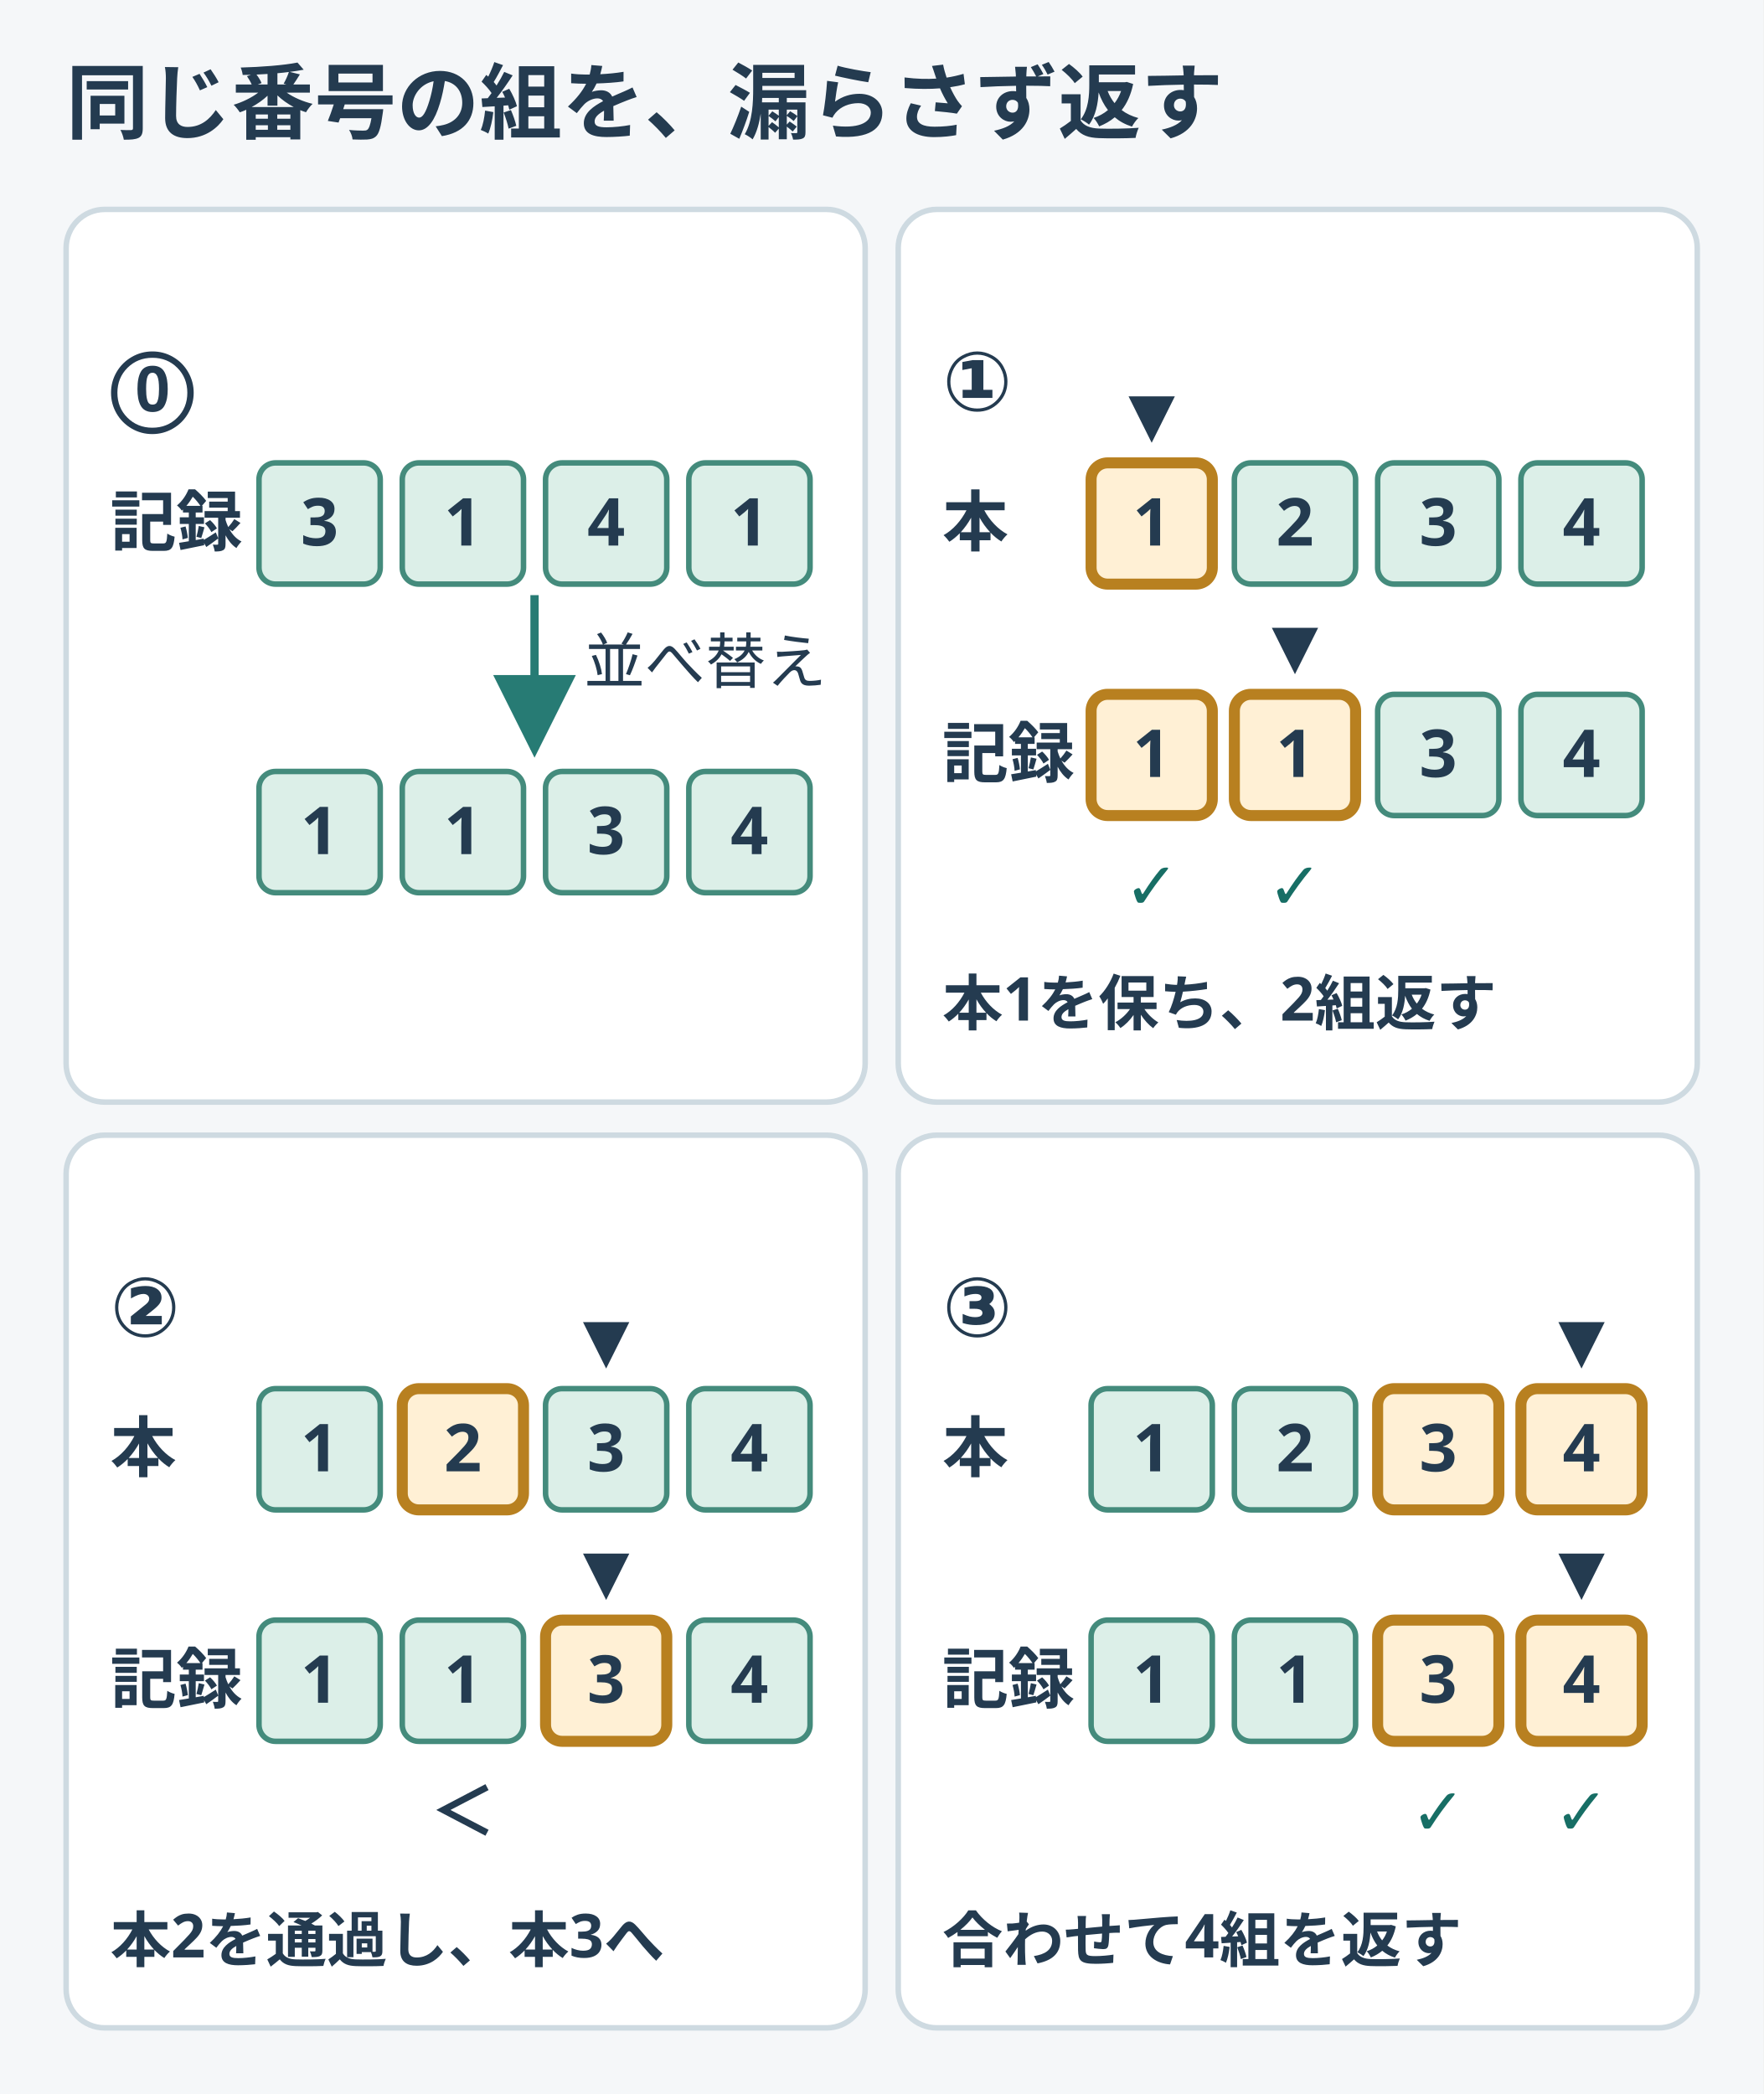
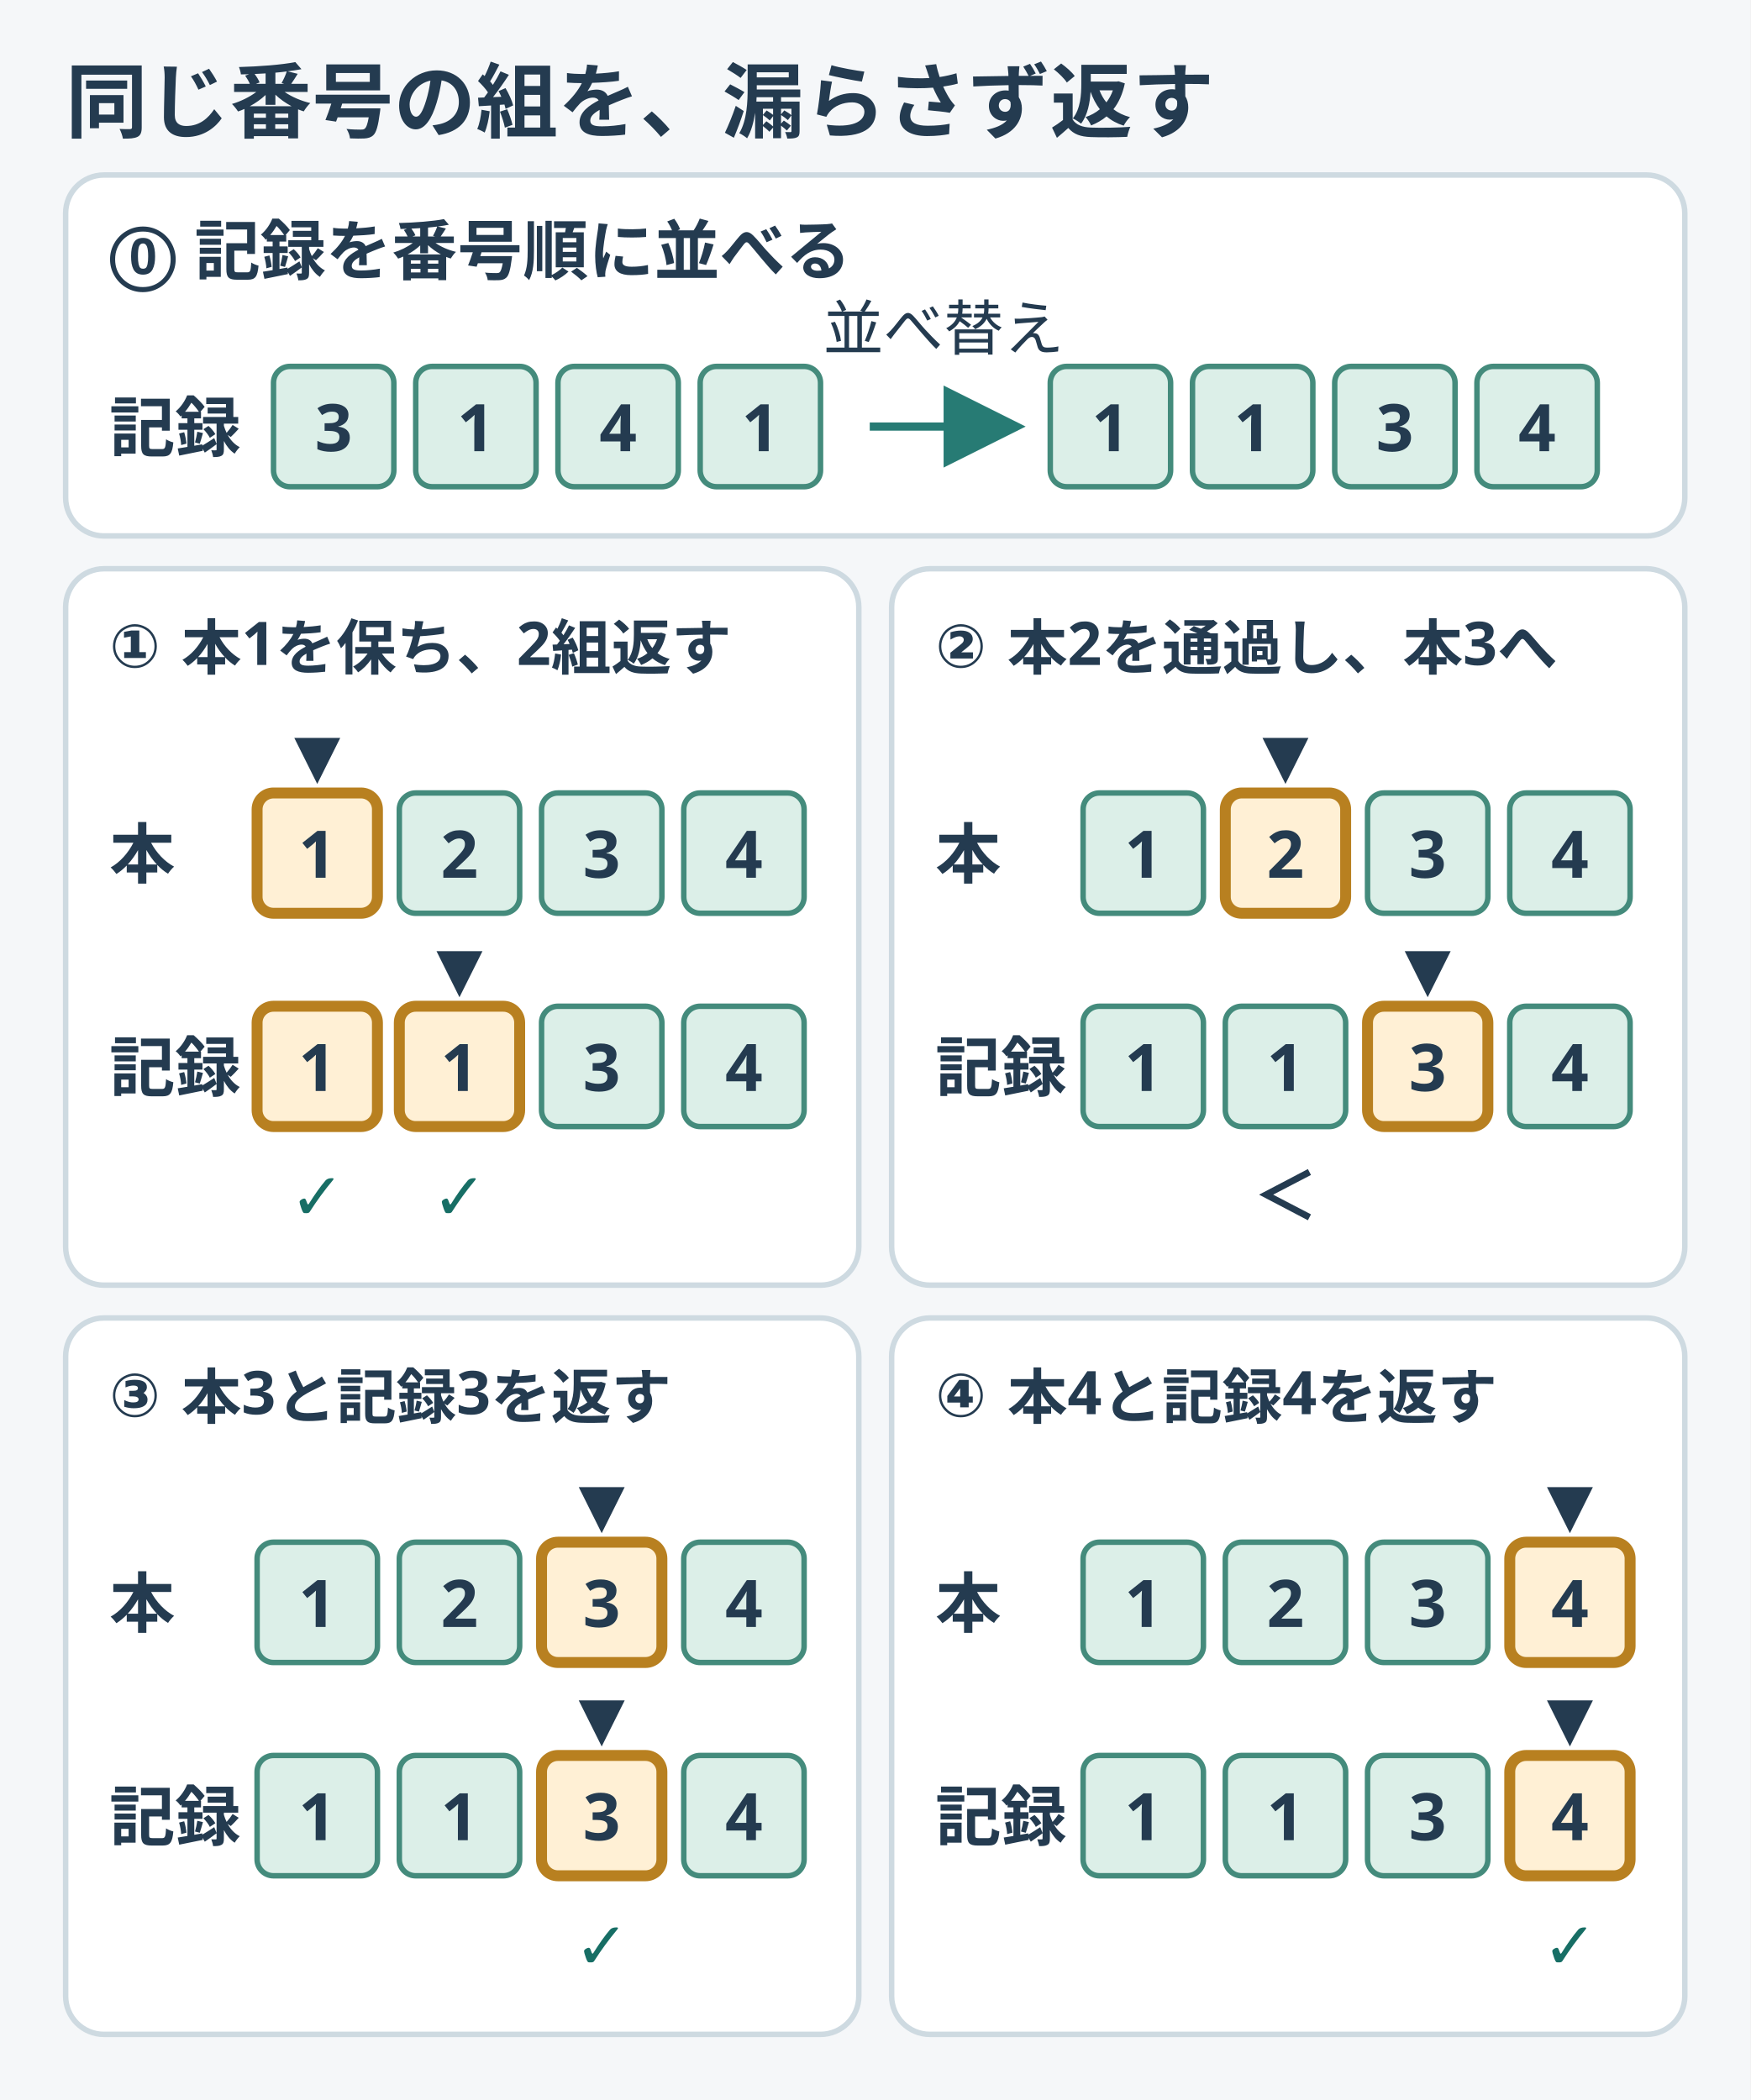
- <svg xmlns="http://www.w3.org/2000/svg" width="640" height="760" viewBox="0 0 640 760" role="img" aria-labelledby="title">
+ <svg xmlns="http://www.w3.org/2000/svg" width="640" height="768" viewBox="0 0 640 768" role="img" aria-labelledby="title">
  <defs>
    <marker id="flow" markerWidth="10" markerHeight="10" refX="9" refY="5" orient="auto">
      <path d="M0 0L10 5L0 10z" fill="#277b74" />
    </marker>
    <marker id="req" markerWidth="10" markerHeight="10" refX="9" refY="5" orient="auto">
      <path d="M0 0L10 5L0 10" fill="none" stroke="#945e11" stroke-width="2" />
    </marker>
    <marker id="ref" markerWidth="9" markerHeight="9" refX="8" refY="4.5" orient="auto">
      <path d="M0 0L9 4.5L0 9z" fill="#7d93a3" />
    </marker>
  </defs>
  <style>
text{font-family:"Hiragino Sans","Noto Sans JP",sans-serif;font-size:24px;fill:#243b50}
.h{font-size:30px;font-weight:700}.b{font-weight:700}.s{font-size:22px}.m{font-size:22px;fill:#566c7b}
.mono{font-family:ui-monospace,Menlo,monospace;font-size:22px}.tag{font-size:22px;font-weight:700;fill:#fff}
.teal{fill:#176e65}.brown{fill:#945e11}.real{fill:#176e65}
.panel{fill:#fff;stroke:#cedae1;stroke-width:2}.node{fill:#ecf2f8;stroke:#56738a;stroke-width:2}
.row{fill:#fff;stroke:#448b7c;stroke-width:2}.match{fill:#fff;stroke:#176e65;stroke-width:4}
.page{fill:#f7fbf9;stroke:#6d9f94;stroke-width:2}.ipage{fill:#f4f6f8;stroke:#6b7f8e;stroke-width:2}
.band{fill:#d5dde3;stroke:#92a7b5;stroke-width:2}.skip{fill:none;stroke:#b5c2cc;stroke-width:2;stroke-dasharray:6 5}
.hot{fill:#fff0d5;stroke:#b88020;stroke-width:4}.ghost{fill:#f5f7f9;stroke:#b5c2cc;stroke-width:2;stroke-dasharray:6 5}
.flow{fill:none;stroke:#277b74;stroke-width:3;marker-end:url(#flow)}.req{fill:none;stroke:#945e11;stroke-width:3;stroke-dasharray:8 6;marker-end:url(#req)}
.ref{fill:none;stroke:#7d93a3;stroke-width:2;marker-end:url(#ref)}.step{fill:#fff;stroke:#243b50;stroke-width:2.5}
.spine{fill:#e9f3f4;stroke:#243b50;stroke-width:1.5}
.work{fill:#fff;stroke:#56738a;stroke-width:2;stroke-dasharray:8 5}.val{fill:#dcefe8;stroke:#448b7c;stroke-width:2}.buffer{fill:#eaf6f1;stroke:#6d9f94;stroke-width:2}
.route{fill:#f4f6f8;stroke:#243b50;stroke-width:3}.leader{fill:none;stroke:#56738a;stroke-width:2}
.storage{fill:#ece7f5;stroke:#735f9f;stroke-width:2}.file{fill:#fff;stroke:#735f9f;stroke-width:2}
  .cmp{fill:#dfe5ea}
.swap{fill:#dcefe8;stroke:#243b50;stroke-width:4}
.big{font-size:56px;font-weight:700}
  </style>
-   <rect width="640" height="760" fill="#f5f7f9" />
+   <rect width="640" height="768" fill="#f5f7f9" />
  <text x="24" y="48" class="h">同じ番号の組を、漏らさず返す</text>
  <g id="panel-0">
-     <rect x="24" y="76" width="290" height="324" rx="14" class="panel" />
-     <text x="40" y="149" class="h">⓪</text>
-     <text x="40" y="198" class="b">記録</text>
-     <rect x="94" y="168" width="44" height="44" rx="6" class="val" />
-     <text x="116" y="198" text-anchor="middle" class="b">3</text>
-     <rect x="146" y="168" width="44" height="44" rx="6" class="val" />
-     <text x="168" y="198" text-anchor="middle" class="b">1</text>
-     <rect x="198" y="168" width="44" height="44" rx="6" class="val" />
-     <text x="220" y="198" text-anchor="middle" class="b">4</text>
-     <rect x="250" y="168" width="44" height="44" rx="6" class="val" />
-     <text x="272" y="198" text-anchor="middle" class="b">1</text>
-     <path d="M194 216 V272" class="flow" />
-     <text x="212" y="248" class="s">並べ替え</text>
-     <rect x="94" y="280" width="44" height="44" rx="6" class="val" />
-     <text x="116" y="310" text-anchor="middle" class="b">1</text>
-     <rect x="146" y="280" width="44" height="44" rx="6" class="val" />
-     <text x="168" y="310" text-anchor="middle" class="b">1</text>
-     <rect x="198" y="280" width="44" height="44" rx="6" class="val" />
-     <text x="220" y="310" text-anchor="middle" class="b">3</text>
-     <rect x="250" y="280" width="44" height="44" rx="6" class="val" />
-     <text x="272" y="310" text-anchor="middle" class="b">4</text>
+     <rect x="24" y="64" width="592" height="132" rx="14" class="panel" />
+     <text x="40" y="100" class="b">⓪ 記録を番号順に並べる</text>
+     <text x="40" y="165" class="b">記録</text>
+     <rect x="100" y="134" width="44" height="44" rx="6" class="val" />
+     <text x="122" y="165" text-anchor="middle" class="b">3</text>
+     <rect x="152" y="134" width="44" height="44" rx="6" class="val" />
+     <text x="174" y="165" text-anchor="middle" class="b">1</text>
+     <rect x="204" y="134" width="44" height="44" rx="6" class="val" />
+     <text x="226" y="165" text-anchor="middle" class="b">4</text>
+     <rect x="256" y="134" width="44" height="44" rx="6" class="val" />
+     <text x="278" y="165" text-anchor="middle" class="b">1</text>
+     <path d="M318 156 H372" class="flow" />
+     <text x="345" y="128" text-anchor="middle" class="s">並べ替え</text>
+     <rect x="384" y="134" width="44" height="44" rx="6" class="val" />
+     <text x="406" y="165" text-anchor="middle" class="b">1</text>
+     <rect x="436" y="134" width="44" height="44" rx="6" class="val" />
+     <text x="458" y="165" text-anchor="middle" class="b">1</text>
+     <rect x="488" y="134" width="44" height="44" rx="6" class="val" />
+     <text x="510" y="165" text-anchor="middle" class="b">3</text>
+     <rect x="540" y="134" width="44" height="44" rx="6" class="val" />
+     <text x="562" y="165" text-anchor="middle" class="b">4</text>
  </g>
  <g id="panel-1">
-     <rect x="326" y="76" width="290" height="324" rx="14" class="panel" />
-     <text x="342" y="149" class="h">①</text>
-     <text x="342" y="198" class="b">本</text>
-     <text x="418" y="158" text-anchor="middle" class="s">▼</text>
-     <rect x="396" y="168" width="44" height="44" rx="6" class="hot" />
-     <text x="418" y="198" text-anchor="middle" class="b">1</text>
-     <rect x="448" y="168" width="44" height="44" rx="6" class="val" />
-     <text x="470" y="198" text-anchor="middle" class="b">2</text>
-     <rect x="500" y="168" width="44" height="44" rx="6" class="val" />
-     <text x="522" y="198" text-anchor="middle" class="b">3</text>
-     <rect x="552" y="168" width="44" height="44" rx="6" class="val" />
-     <text x="574" y="198" text-anchor="middle" class="b">4</text>
-     <text x="342" y="282" class="b">記録</text>
-     <text x="470" y="242" text-anchor="middle" class="s">▼</text>
-     <rect x="396" y="252" width="44" height="44" rx="6" class="hot" />
-     <text x="418" y="282" text-anchor="middle" class="b">1</text>
-     <rect x="448" y="252" width="44" height="44" rx="6" class="hot" />
-     <text x="470" y="282" text-anchor="middle" class="b">1</text>
-     <rect x="500" y="252" width="44" height="44" rx="6" class="val" />
-     <text x="522" y="282" text-anchor="middle" class="b">3</text>
-     <rect x="552" y="252" width="44" height="44" rx="6" class="val" />
-     <text x="574" y="282" text-anchor="middle" class="b">4</text>
-     <text x="418" y="330" text-anchor="middle" class="b teal">✓</text>
-     <text x="470" y="330" text-anchor="middle" class="b teal">✓</text>
-     <text x="342" y="372" class="s b">本1を保ち、2組返す</text>
+     <rect x="24" y="208" width="290" height="262" rx="14" class="panel" />
+     <text x="40" y="244" class="s b">① 本1を保ち、2組返す</text>
+     <text x="40" y="321" class="b">本</text>
+     <text x="116" y="284" text-anchor="middle" class="s">▼</text>
+     <rect x="94" y="290" width="44" height="44" rx="6" class="hot" />
+     <text x="116" y="321" text-anchor="middle" class="b">1</text>
+     <rect x="146" y="290" width="44" height="44" rx="6" class="val" />
+     <text x="168" y="321" text-anchor="middle" class="b">2</text>
+     <rect x="198" y="290" width="44" height="44" rx="6" class="val" />
+     <text x="220" y="321" text-anchor="middle" class="b">3</text>
+     <rect x="250" y="290" width="44" height="44" rx="6" class="val" />
+     <text x="272" y="321" text-anchor="middle" class="b">4</text>
+     <text x="40" y="399" class="b">記録</text>
+     <text x="168" y="362" text-anchor="middle" class="s">▼</text>
+     <rect x="94" y="368" width="44" height="44" rx="6" class="hot" />
+     <text x="116" y="399" text-anchor="middle" class="b">1</text>
+     <rect x="146" y="368" width="44" height="44" rx="6" class="hot" />
+     <text x="168" y="399" text-anchor="middle" class="b">1</text>
+     <rect x="198" y="368" width="44" height="44" rx="6" class="val" />
+     <text x="220" y="399" text-anchor="middle" class="b">3</text>
+     <rect x="250" y="368" width="44" height="44" rx="6" class="val" />
+     <text x="272" y="399" text-anchor="middle" class="b">4</text>
+     <text x="116" y="446" text-anchor="middle" class="b teal">✓</text>
+     <text x="168" y="446" text-anchor="middle" class="b teal">✓</text>
  </g>
  <g id="panel-2">
-     <rect x="24" y="412" width="290" height="324" rx="14" class="panel" />
-     <text x="40" y="485" class="h">②</text>
-     <text x="40" y="534" class="b">本</text>
-     <text x="220" y="494" text-anchor="middle" class="s">▼</text>
-     <rect x="94" y="504" width="44" height="44" rx="6" class="val" />
-     <text x="116" y="534" text-anchor="middle" class="b">1</text>
-     <rect x="146" y="504" width="44" height="44" rx="6" class="hot" />
-     <text x="168" y="534" text-anchor="middle" class="b">2</text>
-     <rect x="198" y="504" width="44" height="44" rx="6" class="val" />
-     <text x="220" y="534" text-anchor="middle" class="b">3</text>
-     <rect x="250" y="504" width="44" height="44" rx="6" class="val" />
-     <text x="272" y="534" text-anchor="middle" class="b">4</text>
-     <text x="40" y="618" class="b">記録</text>
-     <text x="220" y="578" text-anchor="middle" class="s">▼</text>
-     <rect x="94" y="588" width="44" height="44" rx="6" class="val" />
-     <text x="116" y="618" text-anchor="middle" class="b">1</text>
-     <rect x="146" y="588" width="44" height="44" rx="6" class="val" />
-     <text x="168" y="618" text-anchor="middle" class="b">1</text>
-     <rect x="198" y="588" width="44" height="44" rx="6" class="hot" />
-     <text x="220" y="618" text-anchor="middle" class="b">3</text>
-     <rect x="250" y="588" width="44" height="44" rx="6" class="val" />
-     <text x="272" y="618" text-anchor="middle" class="b">4</text>
-     <text x="168" y="666" text-anchor="middle" class="b">＜</text>
-     <text x="40" y="712" class="s b">本2を通過し、本3へ</text>
+     <rect x="326" y="208" width="290" height="262" rx="14" class="panel" />
+     <text x="342" y="244" class="s b">② 本2を通過し、本3へ</text>
+     <text x="342" y="321" class="b">本</text>
+     <text x="470" y="284" text-anchor="middle" class="s">▼</text>
+     <rect x="396" y="290" width="44" height="44" rx="6" class="val" />
+     <text x="418" y="321" text-anchor="middle" class="b">1</text>
+     <rect x="448" y="290" width="44" height="44" rx="6" class="hot" />
+     <text x="470" y="321" text-anchor="middle" class="b">2</text>
+     <rect x="500" y="290" width="44" height="44" rx="6" class="val" />
+     <text x="522" y="321" text-anchor="middle" class="b">3</text>
+     <rect x="552" y="290" width="44" height="44" rx="6" class="val" />
+     <text x="574" y="321" text-anchor="middle" class="b">4</text>
+     <text x="342" y="399" class="b">記録</text>
+     <text x="522" y="362" text-anchor="middle" class="s">▼</text>
+     <rect x="396" y="368" width="44" height="44" rx="6" class="val" />
+     <text x="418" y="399" text-anchor="middle" class="b">1</text>
+     <rect x="448" y="368" width="44" height="44" rx="6" class="val" />
+     <text x="470" y="399" text-anchor="middle" class="b">1</text>
+     <rect x="500" y="368" width="44" height="44" rx="6" class="hot" />
+     <text x="522" y="399" text-anchor="middle" class="b">3</text>
+     <rect x="552" y="368" width="44" height="44" rx="6" class="val" />
+     <text x="574" y="399" text-anchor="middle" class="b">4</text>
+     <text x="470" y="446" text-anchor="middle" class="b">＜</text>
  </g>
  <g id="panel-3">
-     <rect x="326" y="412" width="290" height="324" rx="14" class="panel" />
-     <text x="342" y="485" class="h">③</text>
-     <text x="342" y="534" class="b">本</text>
-     <text x="574" y="494" text-anchor="middle" class="s">▼</text>
-     <rect x="396" y="504" width="44" height="44" rx="6" class="val" />
-     <text x="418" y="534" text-anchor="middle" class="b">1</text>
-     <rect x="448" y="504" width="44" height="44" rx="6" class="val" />
-     <text x="470" y="534" text-anchor="middle" class="b">2</text>
-     <rect x="500" y="504" width="44" height="44" rx="6" class="hot" />
-     <text x="522" y="534" text-anchor="middle" class="b">3</text>
-     <rect x="552" y="504" width="44" height="44" rx="6" class="hot" />
-     <text x="574" y="534" text-anchor="middle" class="b">4</text>
-     <text x="342" y="618" class="b">記録</text>
-     <text x="574" y="578" text-anchor="middle" class="s">▼</text>
-     <rect x="396" y="588" width="44" height="44" rx="6" class="val" />
-     <text x="418" y="618" text-anchor="middle" class="b">1</text>
-     <rect x="448" y="588" width="44" height="44" rx="6" class="val" />
-     <text x="470" y="618" text-anchor="middle" class="b">1</text>
-     <rect x="500" y="588" width="44" height="44" rx="6" class="hot" />
-     <text x="522" y="618" text-anchor="middle" class="b">3</text>
-     <rect x="552" y="588" width="44" height="44" rx="6" class="hot" />
-     <text x="574" y="618" text-anchor="middle" class="b">4</text>
-     <text x="522" y="666" text-anchor="middle" class="b teal">✓</text>
-     <text x="574" y="666" text-anchor="middle" class="b teal">✓</text>
-     <text x="342" y="712" class="s b">合わせて4組を返す</text>
+     <rect x="24" y="482" width="290" height="262" rx="14" class="panel" />
+     <text x="40" y="518" class="s b">③ 本3と記録3を返す</text>
+     <text x="40" y="595" class="b">本</text>
+     <text x="220" y="558" text-anchor="middle" class="s">▼</text>
+     <rect x="94" y="564" width="44" height="44" rx="6" class="val" />
+     <text x="116" y="595" text-anchor="middle" class="b">1</text>
+     <rect x="146" y="564" width="44" height="44" rx="6" class="val" />
+     <text x="168" y="595" text-anchor="middle" class="b">2</text>
+     <rect x="198" y="564" width="44" height="44" rx="6" class="hot" />
+     <text x="220" y="595" text-anchor="middle" class="b">3</text>
+     <rect x="250" y="564" width="44" height="44" rx="6" class="val" />
+     <text x="272" y="595" text-anchor="middle" class="b">4</text>
+     <text x="40" y="673" class="b">記録</text>
+     <text x="220" y="636" text-anchor="middle" class="s">▼</text>
+     <rect x="94" y="642" width="44" height="44" rx="6" class="val" />
+     <text x="116" y="673" text-anchor="middle" class="b">1</text>
+     <rect x="146" y="642" width="44" height="44" rx="6" class="val" />
+     <text x="168" y="673" text-anchor="middle" class="b">1</text>
+     <rect x="198" y="642" width="44" height="44" rx="6" class="hot" />
+     <text x="220" y="673" text-anchor="middle" class="b">3</text>
+     <rect x="250" y="642" width="44" height="44" rx="6" class="val" />
+     <text x="272" y="673" text-anchor="middle" class="b">4</text>
+     <text x="220" y="720" text-anchor="middle" class="b teal">✓</text>
+   </g>
+   <g id="panel-4">
+     <rect x="326" y="482" width="290" height="262" rx="14" class="panel" />
+     <text x="342" y="518" class="s b">④ 本4と記録4を返す</text>
+     <text x="342" y="595" class="b">本</text>
+     <text x="574" y="558" text-anchor="middle" class="s">▼</text>
+     <rect x="396" y="564" width="44" height="44" rx="6" class="val" />
+     <text x="418" y="595" text-anchor="middle" class="b">1</text>
+     <rect x="448" y="564" width="44" height="44" rx="6" class="val" />
+     <text x="470" y="595" text-anchor="middle" class="b">2</text>
+     <rect x="500" y="564" width="44" height="44" rx="6" class="val" />
+     <text x="522" y="595" text-anchor="middle" class="b">3</text>
+     <rect x="552" y="564" width="44" height="44" rx="6" class="hot" />
+     <text x="574" y="595" text-anchor="middle" class="b">4</text>
+     <text x="342" y="673" class="b">記録</text>
+     <text x="574" y="636" text-anchor="middle" class="s">▼</text>
+     <rect x="396" y="642" width="44" height="44" rx="6" class="val" />
+     <text x="418" y="673" text-anchor="middle" class="b">1</text>
+     <rect x="448" y="642" width="44" height="44" rx="6" class="val" />
+     <text x="470" y="673" text-anchor="middle" class="b">1</text>
+     <rect x="500" y="642" width="44" height="44" rx="6" class="val" />
+     <text x="522" y="673" text-anchor="middle" class="b">3</text>
+     <rect x="552" y="642" width="44" height="44" rx="6" class="hot" />
+     <text x="574" y="673" text-anchor="middle" class="b">4</text>
+     <text x="574" y="720" text-anchor="middle" class="b teal">✓</text>
  </g>
</svg>
